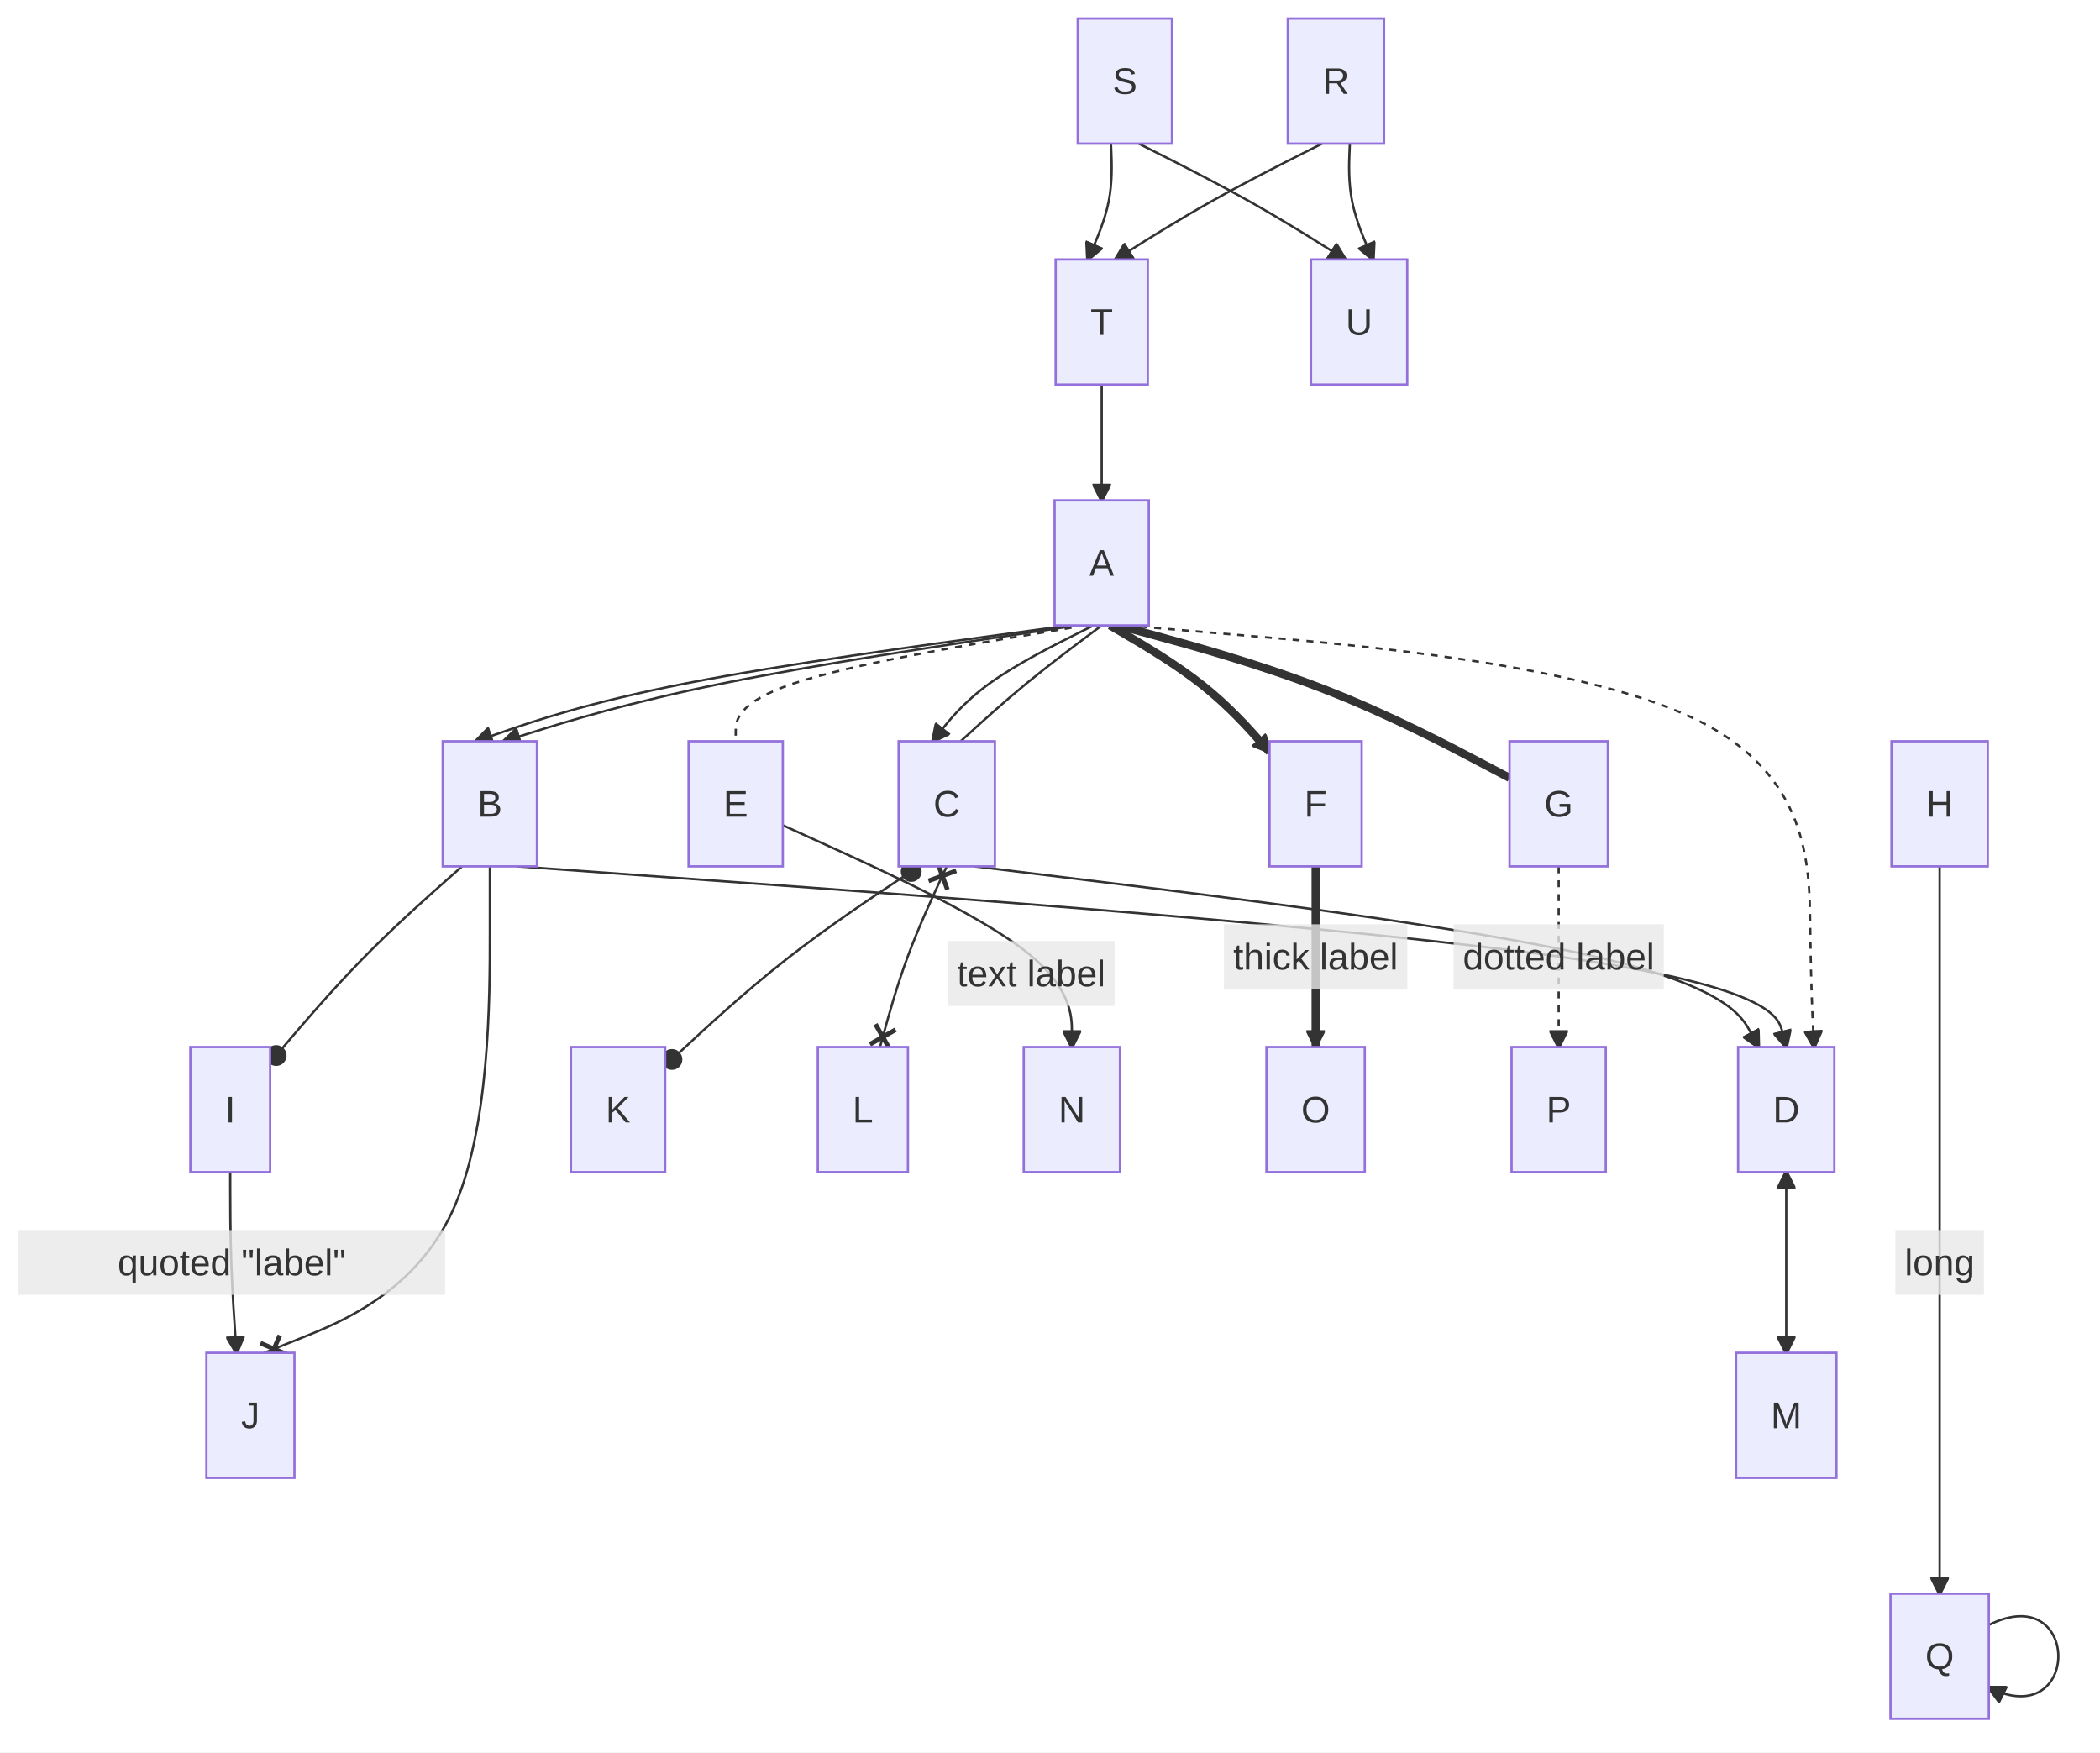
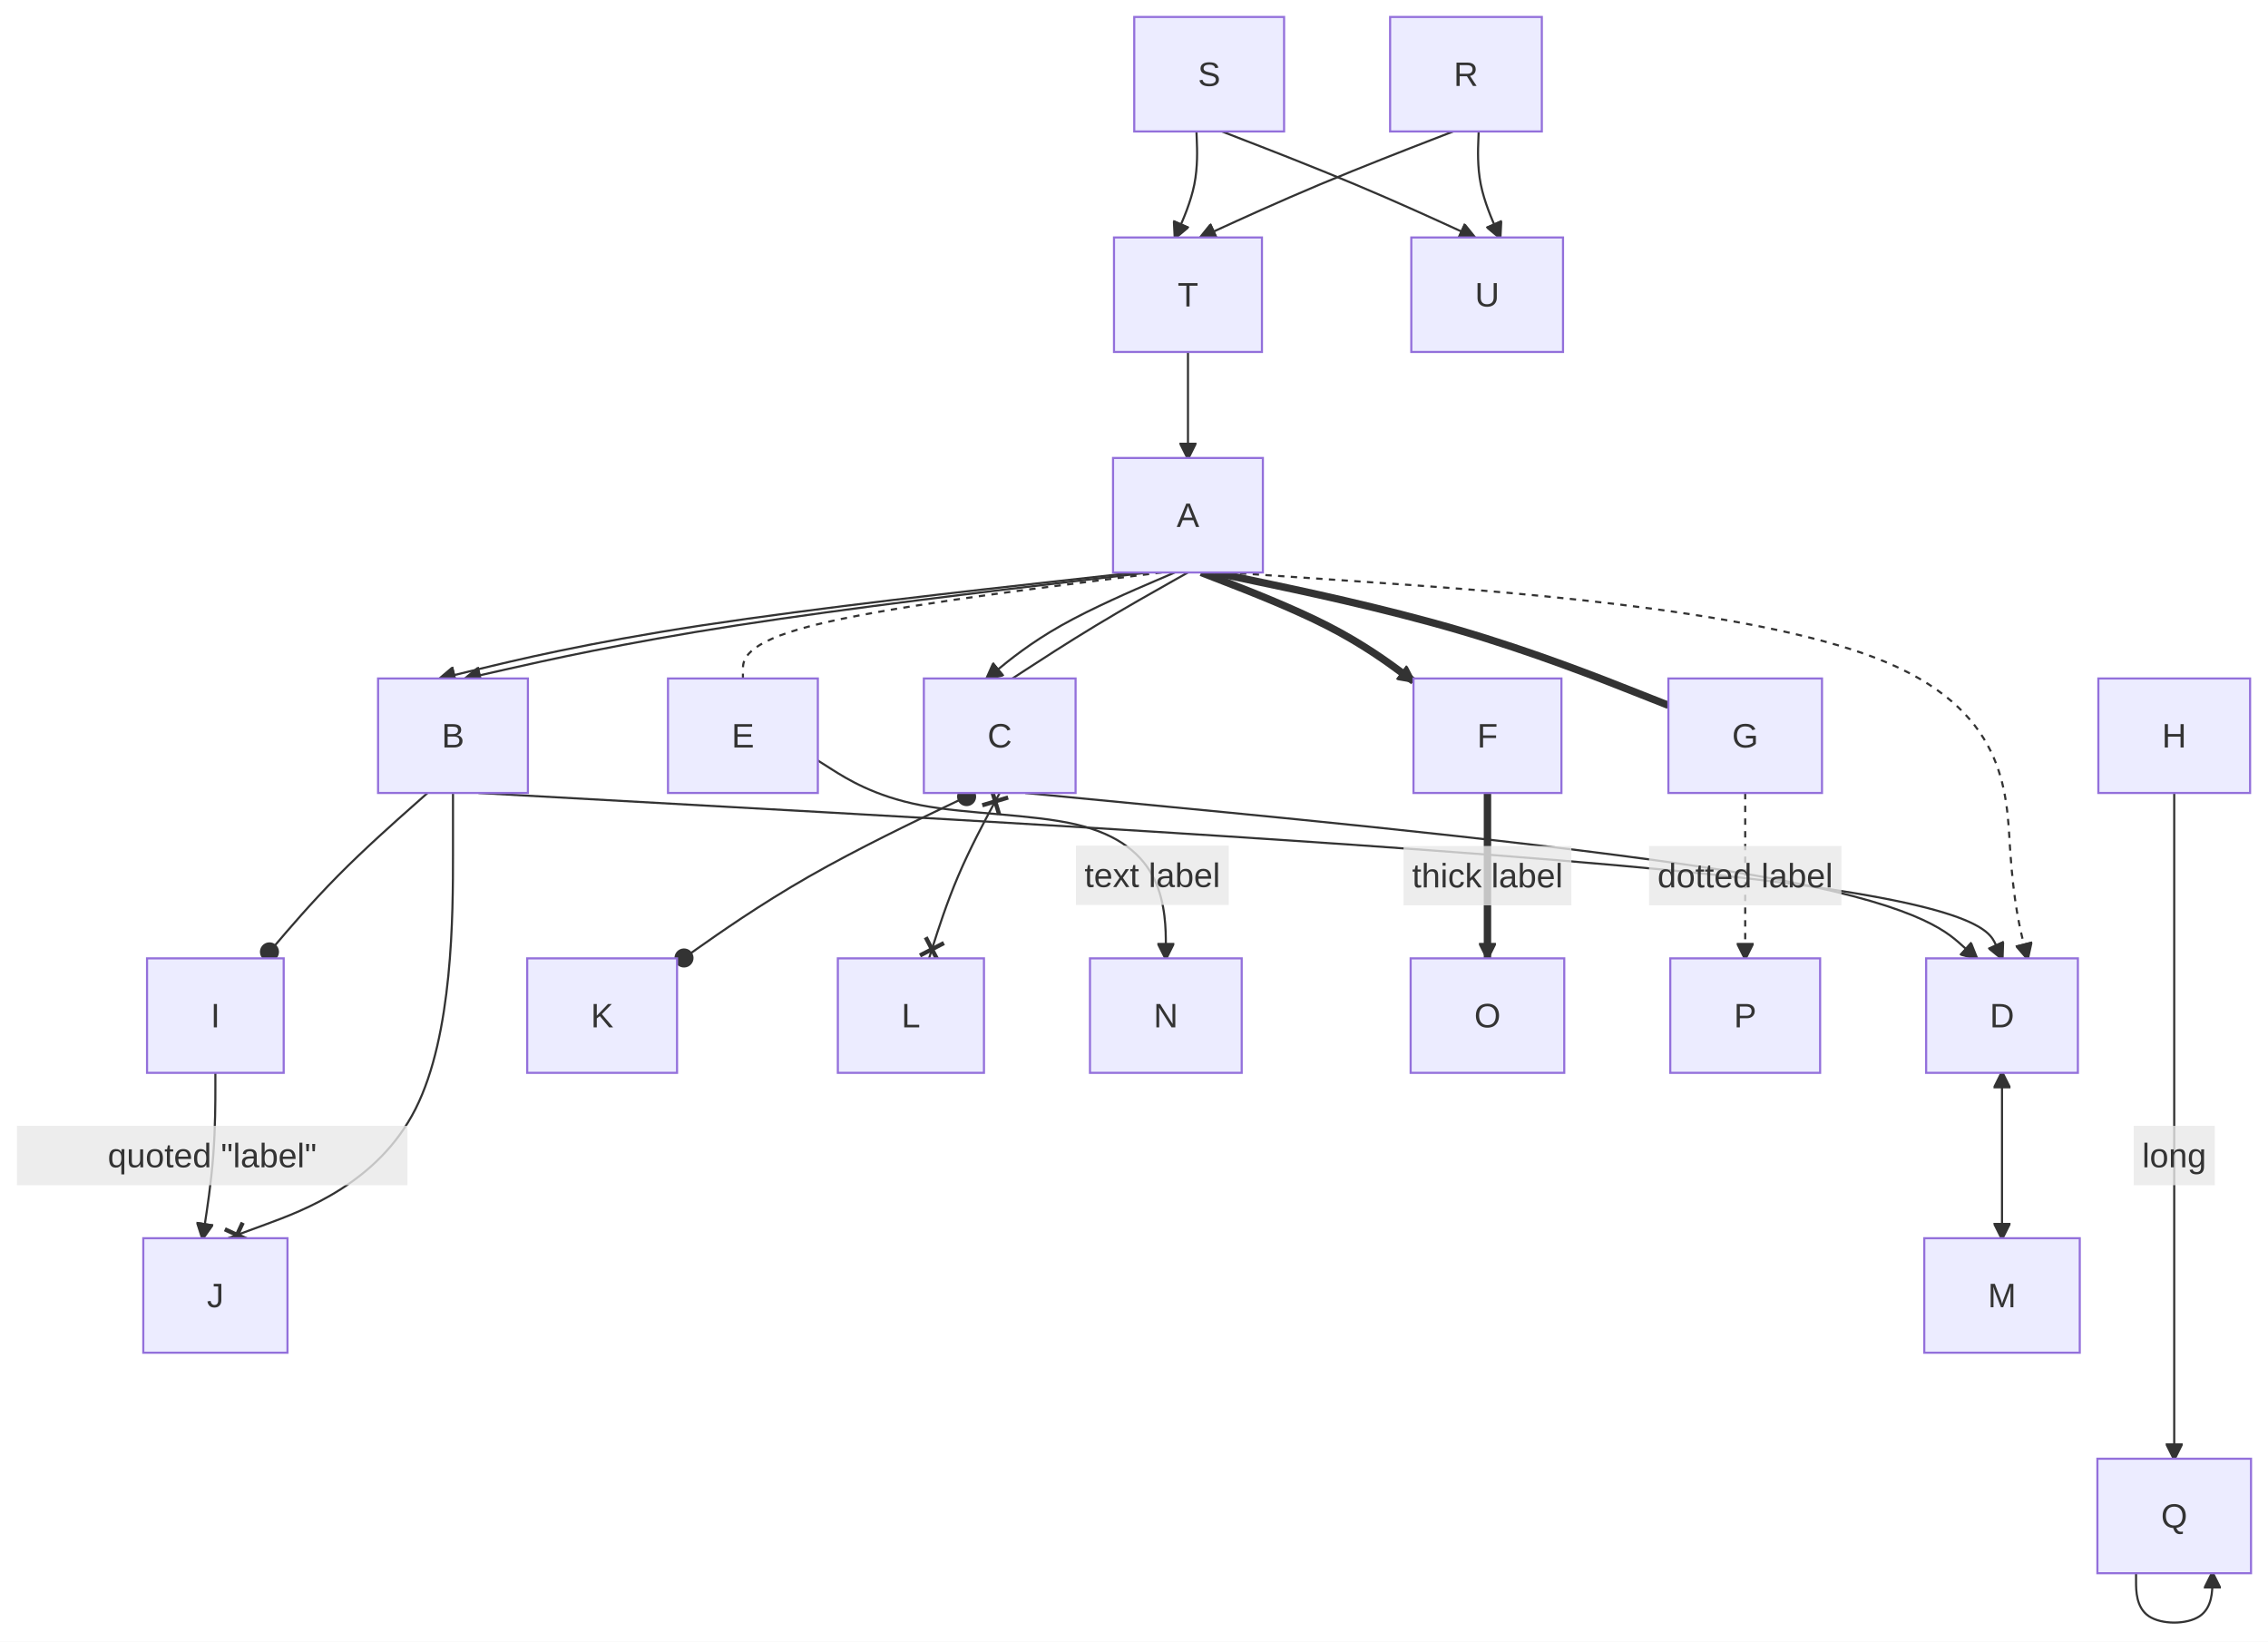
- <svg xmlns="http://www.w3.org/2000/svg" id="mermaid" class="flowchart" width="906.51" height="756.5" viewBox="-108.1 -8 906.51 756.5" role="graphics-document document" aria-roledescription="flowchart-v2">
+ <svg xmlns="http://www.w3.org/2000/svg" id="mermaid" class="flowchart" width="1069.67" height="774.3" viewBox="-1012.03 -8 1069.67 774.3" role="graphics-document document" aria-roledescription="flowchart-v2">
  <style>#mermaid{font-family:"trebuchet ms",verdana,arial,sans-serif;font-size:16px;fill:#333;}#mermaid .node rect,#mermaid .node circle,#mermaid .node ellipse,#mermaid .node polygon,#mermaid .node path{fill:#ECECFF;stroke:#9370DB;stroke-width:1px;}#mermaid .flowchart-link{stroke:#333333;fill:none;stroke-width:1px;}#mermaid .thick{stroke-width:3.5px;}#mermaid .dotted{stroke-dasharray:3;}#mermaid .edgeLabel rect{fill:rgba(232,232,232,0.8);stroke:none;}#mermaid .cluster rect{fill:#ffffde;stroke:#aaaa33;stroke-width:1px;}#mermaid .marker{fill:#333333;stroke:#333333;}#mermaid text{fill:#333;text-anchor:middle;dominant-baseline:central;}#mermaid .title{font-size:18px;}</style>
  <defs>
    <marker id="mm-arrow-end" class="marker" viewBox="0 0 10 10" refX="9" refY="5" markerUnits="userSpaceOnUse" markerWidth="8" markerHeight="8" orient="auto">
      <path d="M 0 0 L 10 5 L 0 10 z" class="marker" />
    </marker>
    <marker id="mm-arrow-start" class="marker" viewBox="0 0 10 10" refX="1" refY="5" markerUnits="userSpaceOnUse" markerWidth="8" markerHeight="8" orient="auto">
      <path d="M 10 0 L 0 5 L 10 10 z" class="marker" />
    </marker>
    <marker id="mm-circle-end" class="marker" viewBox="0 0 10 10" refX="9" refY="5" markerUnits="userSpaceOnUse" markerWidth="10" markerHeight="10" orient="auto">
      <circle cx="5" cy="5" r="4" class="marker" />
    </marker>
    <marker id="mm-circle-start" class="marker" viewBox="0 0 10 10" refX="1" refY="5" markerUnits="userSpaceOnUse" markerWidth="10" markerHeight="10" orient="auto">
      <circle cx="5" cy="5" r="4" class="marker" />
    </marker>
    <marker id="mm-cross-end" class="marker" viewBox="0 0 11 11" refX="10" refY="5.5" markerUnits="userSpaceOnUse" markerWidth="11" markerHeight="11" orient="auto">
      <path d="M 1 1 L 10 10 M 10 1 L 1 10" class="marker" style="stroke-width:2px" />
    </marker>
    <marker id="mm-cross-start" class="marker" viewBox="0 0 11 11" refX="1" refY="5.5" markerUnits="userSpaceOnUse" markerWidth="11" markerHeight="11" orient="auto">
      <path d="M 1 1 L 10 10 M 10 1 L 1 10" class="marker" style="stroke-width:2px" />
    </marker>
  </defs>
-   <rect x="-108.1" y="-8" width="906.51" height="756.5" fill="white" />
+   <rect x="-1012.03" y="-8" width="1069.67" height="774.3" fill="white" />
  <g class="root">
    <g class="clusters" />
    <g class="edgePaths">
-       <path id="L_A_B_0" class="flowchart-link" d="M356.8,262L328.91,266.17C301.03,270.33 245.25,278.67 204.01,287C162.77,295.33 136.06,303.67 122.71,307.83L109.36,312" marker-end="url(#mm-arrow-end)" />
-       <path id="L_A_C_1" class="flowchart-link" d="M367.48,262L361.9,266.17C356.33,270.33 345.18,278.67 335.03,287C324.89,295.33 315.74,303.67 311.17,307.83L306.59,312" />
-       <path id="L_A_D_2" class="flowchart-link dotted" d="M378.15,262L427.29,266.17C476.43,270.33 574.7,278.67 623.84,302.5C672.97,326.33 672.97,365.67 673.31,391.83C673.64,418 674.31,431 674.64,437.5L674.97,444" marker-end="url(#mm-arrow-end)" />
-       <path id="L_A_E_3" class="flowchart-link dotted" d="M360.36,262L335.21,266.17C310.07,270.33 259.77,278.67 234.63,287C209.48,295.33 209.48,303.67 209.48,307.83L209.48,312" />
-       <path id="L_A_F_4" class="flowchart-link thick" d="M371.03,262L378.14,266.17C385.24,270.33 399.44,278.67 410.92,287.77C422.4,296.87 431.16,306.73 435.54,311.67L439.92,316.6" marker-end="url(#mm-arrow-end)" />
-       <path id="L_A_G_5" class="flowchart-link thick" d="M374.59,262L389.85,266.17C405.1,270.33 435.6,278.67 463.75,289.64C491.91,300.6 517.71,314.21 530.61,321.01L543.51,327.81" />
-       <path id="L_B_I_7" class="flowchart-link" d="M91.36,366L84.02,372.5C76.68,379 62,392 48.19,406.12C34.39,420.24 21.45,435.47 14.98,443.09L8.52,450.71" marker-end="url(#mm-circle-end)" />
-       <path id="L_B_J_8" class="flowchart-link" d="M103.36,366L103.36,394.5C103.36,423 103.36,480 87.13,515C70.9,550 38.45,563 22.23,569.5L6,576" marker-end="url(#mm-cross-end)" />
-       <path id="L_C_K_9" class="flowchart-link" d="M288.59,366L278.77,372.5C268.94,379 249.29,392 231.03,406.35C212.77,420.69 195.9,436.39 187.46,444.24L179.03,452.08" marker-start="url(#mm-circle-start)" marker-end="url(#mm-circle-end)" />
-       <path id="L_C_L_10" class="flowchart-link" d="M300.59,366L297.57,372.5C294.56,379 288.52,392 283.72,405C278.92,418 275.35,431 273.57,437.5L271.78,444" marker-start="url(#mm-cross-start)" marker-end="url(#mm-cross-end)" />
-       <path id="L_D_M_11" class="flowchart-link" d="M662.97,498L662.97,576" marker-start="url(#mm-arrow-start)" marker-end="url(#mm-arrow-end)" />
-       <path id="L_E_N_12" class="flowchart-link" d="M229.82,348.25L250.61,357.71C271.41,367.17 313.01,386.08 333.8,402.04C354.6,418 354.6,431 354.6,437.5L354.6,444" marker-end="url(#mm-arrow-end)" />
-       <path id="L_F_O_13" class="flowchart-link thick" d="M459.81,366L459.81,444" marker-end="url(#mm-arrow-end)" />
-       <path id="L_G_P_14" class="flowchart-link dotted" d="M564.74,366L564.74,444" marker-end="url(#mm-arrow-end)" />
-       <path id="L_H_Q_15" class="flowchart-link" d="M729.19,366L729.19,680" marker-end="url(#mm-arrow-end)" />
-       <path id="L_I_J_16" class="flowchart-link" d="M-8.71,498L-8.71,504.5C-8.71,511 -8.71,524 -8.26,537C-7.81,550 -6.9,563 -6.45,569.5L-6,576" marker-end="url(#mm-arrow-end)" />
-       <path id="L_A_B_17" class="flowchart-link" d="M353.24,262L322.61,266.17C291.99,270.33 230.73,278.67 188.09,287C145.44,295.33 121.4,303.67 109.38,307.83L97.36,312" marker-end="url(#mm-arrow-end)" />
-       <path id="L_A_C_18" class="flowchart-link" d="M363.92,262L355.6,266.17C347.29,270.33 330.66,278.67 319.11,287C307.55,295.33 301.07,303.67 297.83,307.83L294.59,312" marker-end="url(#mm-arrow-end)" />
-       <path id="L_B_D_19" class="flowchart-link" d="M115.36,366L204.96,372.5C294.56,379 473.77,392 565.04,405C656.31,418 659.64,431 661.31,437.5L662.97,444" marker-end="url(#mm-arrow-end)" />
-       <path id="L_C_D_20" class="flowchart-link" d="M312.59,366L365.51,372.5C418.43,379 524.26,392 580.66,405C637.05,418 644.01,431 647.49,437.5L650.97,444" marker-end="url(#mm-arrow-end)" />
-       <path id="L_R_T_21" class="flowchart-link" d="M462.59,54L454.33,58.17C446.07,62.33 429.55,70.67 414.7,79C399.85,87.33 386.66,95.67 380.07,99.83L373.48,104" marker-end="url(#mm-arrow-end)" />
-       <path id="L_R_U_22" class="flowchart-link" d="M474.59,54L474.42,58.17C474.25,62.33 473.92,70.67 475.59,79C477.25,87.33 480.92,95.67 482.75,99.83L484.59,104" marker-end="url(#mm-arrow-end)" />
-       <path id="L_S_T_23" class="flowchart-link" d="M371.48,54L371.64,58.17C371.81,62.33 372.14,70.67 370.48,79C368.81,87.33 365.14,95.67 363.31,99.83L361.48,104" marker-end="url(#mm-arrow-end)" />
-       <path id="L_S_U_24" class="flowchart-link" d="M383.48,54L391.74,58.17C399.99,62.33 416.51,70.67 431.37,79C446.22,87.33 459.4,95.67 466,99.83L472.59,104" marker-end="url(#mm-arrow-end)" />
-       <path id="L_Q_Q_25" class="flowchart-link" d="M750.42,693.5C790.42,673.5 790.42,740.5 750.42,720.5" marker-end="url(#mm-arrow-end)" />
-       <path id="L_T_A_26" class="flowchart-link" d="M367.48,158L367.48,208" marker-end="url(#mm-arrow-end)" />
+       <path id="L_A_B_0" class="flowchart-link" d="M-470.29,262L-505.52,266.17C-540.74,270.33 -611.19,278.67 -664.87,287C-718.55,295.33 -755.46,303.67 -773.92,307.83L-792.38,312" marker-end="url(#mm-arrow-end)" />
+       <path id="L_A_C_1" class="flowchart-link" d="M-451.74,262L-459.14,266.17C-466.54,270.33 -481.34,278.67 -495.13,287C-508.93,295.33 -521.73,303.67 -528.13,307.83L-534.53,312" />
+       <path id="L_A_D_2" class="flowchart-link dotted" d="M-433.19,262L-371.94,266.17C-310.69,270.33 -188.19,278.67 -126.93,302.5C-65.68,326.33 -65.68,365.67 -64.04,391.83C-62.39,418 -59.1,431 -57.45,437.5L-55.81,444" marker-end="url(#mm-arrow-end)" />
+       <path id="L_A_E_3" class="flowchart-link dotted" d="M-464.11,262L-497.03,266.17C-529.95,270.33 -595.8,278.67 -628.72,287C-661.64,295.33 -661.64,303.67 -661.64,307.83L-661.64,312" />
+       <path id="L_A_F_4" class="flowchart-link thick" d="M-445.56,262L-434.82,266.17C-424.08,270.33 -402.6,278.67 -385.9,287.22C-369.2,295.77 -357.29,304.54 -351.33,308.93L-345.38,313.31" marker-end="url(#mm-arrow-end)" />
+       <path id="L_A_G_5" class="flowchart-link thick" d="M-439.37,262L-419.53,266.17C-399.69,270.33 -360.01,278.67 -324.31,289.11C-288.61,299.55 -256.88,312.11 -241.02,318.39L-225.15,324.66" />
+       <path id="L_B_I_7" class="flowchart-link" d="M-810.38,366L-817.71,372.5C-825.05,379 -839.73,392 -852.59,405C-865.45,418 -876.49,431 -882.01,437.5L-887.53,444" marker-end="url(#mm-circle-end)" />
+       <path id="L_B_J_8" class="flowchart-link" d="M-798.38,366L-798.38,394.5C-798.38,423 -798.38,480 -816.05,515C-833.73,550 -869.09,563 -886.77,569.5L-904.45,576" marker-end="url(#mm-cross-end)" />
+       <path id="L_C_K_9" class="flowchart-link" d="M-552.53,366L-566.15,372.5C-579.78,379 -607.03,392 -630.39,405.35C-653.76,418.71 -673.23,432.42 -682.97,439.27L-692.7,446.13" marker-start="url(#mm-circle-start)" marker-end="url(#mm-circle-end)" />
+       <path id="L_C_L_10" class="flowchart-link" d="M-540.53,366L-544.02,372.5C-547.51,379 -554.49,392 -560.04,405C-565.6,418 -569.72,431 -571.79,437.5L-573.85,444" marker-start="url(#mm-cross-start)" marker-end="url(#mm-cross-end)" />
+       <path id="L_D_M_11" class="flowchart-link" d="M-67.81,498L-67.81,576" marker-start="url(#mm-arrow-start)" marker-end="url(#mm-arrow-end)" />
+       <path id="L_E_N_12" class="flowchart-link" d="M-626.31,350.69L-619.64,354.91C-612.98,359.13 -599.64,367.56 -577.71,371.78C-555.79,376 -525.27,376 -504.58,380.83C-483.89,385.67 -473.04,395.33 -467.61,406.67C-462.18,418 -462.18,431 -462.18,437.5L-462.18,444" marker-end="url(#mm-arrow-end)" />
+       <path id="L_F_O_13" class="flowchart-link thick" d="M-310.49,366L-310.49,444" marker-end="url(#mm-arrow-end)" />
+       <path id="L_G_P_14" class="flowchart-link dotted" d="M-188.93,366L-188.93,444" marker-end="url(#mm-arrow-end)" />
+       <path id="L_H_Q_15" class="flowchart-link" d="M13.41,366L13.41,680" marker-end="url(#mm-arrow-end)" />
+       <path id="L_I_J_16" class="flowchart-link" d="M-910.45,498L-910.45,504.5C-910.45,511 -910.45,524 -911.45,537C-912.45,550 -914.45,563 -915.45,569.5L-916.45,576" marker-end="url(#mm-arrow-end)" />
+       <path id="L_A_B_17" class="flowchart-link" d="M-476.48,262L-514.01,266.17C-551.53,270.33 -626.59,278.67 -681.24,287C-735.89,295.33 -770.13,303.67 -787.25,307.83L-804.38,312" marker-end="url(#mm-arrow-end)" />
+       <path id="L_A_C_18" class="flowchart-link" d="M-457.93,262L-467.63,266.17C-477.33,270.33 -496.73,278.67 -511.5,287C-526.27,295.33 -536.4,303.67 -541.46,307.83L-546.53,312" marker-end="url(#mm-arrow-end)" />
+       <path id="L_B_D_19" class="flowchart-link" d="M-786.38,366L-669.59,372.5C-552.81,379 -319.25,392 -199.49,405C-79.73,418 -73.77,431 -70.79,437.5L-67.81,444" marker-end="url(#mm-arrow-end)" />
+       <path id="L_C_D_20" class="flowchart-link" d="M-528.53,366L-461.03,372.5C-393.54,379 -258.55,392 -183.76,405C-108.98,418 -94.39,431 -87.1,437.5L-79.81,444" marker-end="url(#mm-arrow-end)" />
+       <path id="L_R_T_21" class="flowchart-link" d="M-326.63,54L-337.38,58.17C-348.14,62.33 -369.66,70.67 -389.52,79C-409.37,87.33 -427.56,95.67 -436.65,99.83L-445.74,104" marker-end="url(#mm-arrow-end)" />
+       <path id="L_R_U_22" class="flowchart-link" d="M-314.63,54L-314.79,58.17C-314.96,62.33 -315.29,70.67 -313.63,79C-311.96,87.33 -308.29,95.67 -306.46,99.83L-304.63,104" marker-end="url(#mm-arrow-end)" />
+       <path id="L_S_T_23" class="flowchart-link" d="M-447.74,54L-447.58,58.17C-447.41,62.33 -447.08,70.67 -448.74,79C-450.41,87.33 -454.08,95.67 -455.91,99.83L-457.74,104" marker-end="url(#mm-arrow-end)" />
+       <path id="L_S_U_24" class="flowchart-link" d="M-435.74,54L-424.98,58.17C-414.22,62.33 -392.7,70.67 -372.85,79C-353,87.33 -334.81,95.67 -325.72,99.83L-316.63,104" marker-end="url(#mm-arrow-end)" />
+       <path id="L_Q_Q_25" class="flowchart-link" d="M-4.59,734L-4.59,738.05C-4.59,742.1 -4.59,750.2 1.41,754.25C7.41,758.3 19.41,758.3 25.41,754.25C31.41,750.2 31.41,742.1 31.41,738.05L31.41,734" marker-end="url(#mm-arrow-end)" />
+       <path id="L_T_A_26" class="flowchart-link" d="M-451.74,158L-451.74,208" marker-end="url(#mm-arrow-end)" />
    </g>
    <g class="edgeLabels">
      <g class="edgeLabel">
-         <rect class="background" x="301.04" y="398.25" width="72.03" height="28" />
-         <text x="337.05" y="412.25">text label</text>
+         <rect class="background" x="-504.57" y="390.82" width="72.05" height="28" />
+         <text x="-468.54" y="404.82">text label</text>
      </g>
      <g class="edgeLabel">
-         <rect class="background" x="420.24" y="391" width="79.14" height="28" />
-         <text x="459.81" y="405">thick label</text>
+         <rect class="background" x="-350.07" y="391" width="79.16" height="28" />
+         <text x="-310.49" y="405">thick label</text>
      </g>
      <g class="edgeLabel">
-         <rect class="background" x="519.38" y="391" width="90.72" height="28" />
-         <text x="564.74" y="405">dotted label</text>
+         <rect class="background" x="-234.29" y="391" width="90.73" height="28" />
+         <text x="-188.93" y="405">dotted label</text>
      </g>
      <g class="edgeLabel">
-         <rect class="background" x="710.07" y="523" width="38.24" height="28" />
-         <text x="729.19" y="537">long</text>
+         <rect class="background" x="-5.71" y="523" width="38.25" height="28" />
+         <text x="13.41" y="537">long</text>
      </g>
      <g class="edgeLabel">
-         <rect class="background" x="-100.1" y="523" width="184.13" height="28" />
-         <text x="-8.03" y="537">quoted "label"</text>
+         <rect class="background" x="-1004.03" y="523" width="184.16" height="28" />
+         <text x="-911.95" y="537">quoted "label"</text>
      </g>
    </g>
    <g class="nodes">
-       <g class="node default" id="flowchart-A-0" transform="translate(367.48,235)">
-         <rect x="-20.34" y="-27" width="40.67" height="54" />
+       <g class="node default" id="flowchart-A-0" transform="translate(-451.74,235)">
+         <rect x="-35.34" y="-27" width="70.67" height="54" />
        <text class="nodeLabel" x="0" y="0">A</text>
      </g>
-       <g class="node default" id="flowchart-B-1" transform="translate(103.36,339)">
-         <rect x="-20.34" y="-27" width="40.67" height="54" />
+       <g class="node default" id="flowchart-B-1" transform="translate(-798.38,339)">
+         <rect x="-35.34" y="-27" width="70.67" height="54" />
        <text class="nodeLabel" x="0" y="0">B</text>
      </g>
-       <g class="node default" id="flowchart-C-2" transform="translate(300.59,339)">
-         <rect x="-20.78" y="-27" width="41.55" height="54" />
+       <g class="node default" id="flowchart-C-2" transform="translate(-540.53,339)">
+         <rect x="-35.78" y="-27" width="71.56" height="54" />
        <text class="nodeLabel" x="0" y="0">C</text>
      </g>
-       <g class="node default" id="flowchart-D-3" transform="translate(662.97,471)">
-         <rect x="-20.78" y="-27" width="41.55" height="54" />
+       <g class="node default" id="flowchart-D-3" transform="translate(-67.81,471)">
+         <rect x="-35.78" y="-27" width="71.56" height="54" />
        <text class="nodeLabel" x="0" y="0">D</text>
      </g>
-       <g class="node default" id="flowchart-E-4" transform="translate(209.48,339)">
-         <rect x="-20.34" y="-27" width="40.67" height="54" />
+       <g class="node default" id="flowchart-E-4" transform="translate(-661.64,339)">
+         <rect x="-35.34" y="-27" width="70.67" height="54" />
        <text class="nodeLabel" x="0" y="0">E</text>
      </g>
-       <g class="node default" id="flowchart-F-5" transform="translate(459.81,339)">
-         <rect x="-19.89" y="-27" width="39.78" height="54" />
+       <g class="node default" id="flowchart-F-5" transform="translate(-310.49,339)">
+         <rect x="-34.89" y="-27" width="69.78" height="54" />
        <text class="nodeLabel" x="0" y="0">F</text>
      </g>
-       <g class="node default" id="flowchart-G-6" transform="translate(564.74,339)">
-         <rect x="-21.22" y="-27" width="42.45" height="54" />
+       <g class="node default" id="flowchart-G-6" transform="translate(-188.93,339)">
+         <rect x="-36.23" y="-27" width="72.45" height="54" />
        <text class="nodeLabel" x="0" y="0">G</text>
      </g>
-       <g class="node default" id="flowchart-H-7" transform="translate(729.19,339)">
-         <rect x="-20.78" y="-27" width="41.55" height="54" />
+       <g class="node default" id="flowchart-H-7" transform="translate(13.41,339)">
+         <rect x="-35.78" y="-27" width="71.56" height="54" />
        <text class="nodeLabel" x="0" y="0">H</text>
      </g>
-       <g class="node default" id="flowchart-I-8" transform="translate(-8.71,471)">
-         <rect x="-17.22" y="-27" width="34.45" height="54" />
+       <g class="node default" id="flowchart-I-8" transform="translate(-910.45,471)">
+         <rect x="-32.23" y="-27" width="64.45" height="54" />
        <text class="nodeLabel" x="0" y="0">I</text>
      </g>
-       <g class="node default" id="flowchart-J-9" transform="translate(0,603)">
-         <rect x="-19" y="-27" width="38" height="54" />
+       <g class="node default" id="flowchart-J-9" transform="translate(-910.45,603)">
+         <rect x="-34" y="-27" width="68" height="54" />
        <text class="nodeLabel" x="0" y="0">J</text>
      </g>
-       <g class="node default" id="flowchart-K-10" transform="translate(158.69,471)">
-         <rect x="-20.34" y="-27" width="40.67" height="54" />
+       <g class="node default" id="flowchart-K-10" transform="translate(-728.04,471)">
+         <rect x="-35.34" y="-27" width="70.67" height="54" />
        <text class="nodeLabel" x="0" y="0">K</text>
      </g>
-       <g class="node default" id="flowchart-L-11" transform="translate(264.38,471)">
-         <rect x="-19.45" y="-27" width="38.9" height="54" />
+       <g class="node default" id="flowchart-L-11" transform="translate(-582.42,471)">
+         <rect x="-34.45" y="-27" width="68.91" height="54" />
        <text class="nodeLabel" x="0" y="0">L</text>
      </g>
-       <g class="node default" id="flowchart-M-12" transform="translate(662.97,603)">
-         <rect x="-21.66" y="-27" width="43.33" height="54" />
+       <g class="node default" id="flowchart-M-12" transform="translate(-67.81,603)">
+         <rect x="-36.66" y="-27" width="73.33" height="54" />
        <text class="nodeLabel" x="0" y="0">M</text>
      </g>
-       <g class="node default" id="flowchart-N-13" transform="translate(354.6,471)">
-         <rect x="-20.78" y="-27" width="41.55" height="54" />
+       <g class="node default" id="flowchart-N-13" transform="translate(-462.18,471)">
+         <rect x="-35.78" y="-27" width="71.56" height="54" />
        <text class="nodeLabel" x="0" y="0">N</text>
      </g>
-       <g class="node default" id="flowchart-O-14" transform="translate(459.81,471)">
-         <rect x="-21.22" y="-27" width="42.45" height="54" />
+       <g class="node default" id="flowchart-O-14" transform="translate(-310.49,471)">
+         <rect x="-36.23" y="-27" width="72.45" height="54" />
        <text class="nodeLabel" x="0" y="0">O</text>
      </g>
-       <g class="node default" id="flowchart-P-15" transform="translate(564.74,471)">
-         <rect x="-20.34" y="-27" width="40.67" height="54" />
+       <g class="node default" id="flowchart-P-15" transform="translate(-188.93,471)">
+         <rect x="-35.34" y="-27" width="70.67" height="54" />
        <text class="nodeLabel" x="0" y="0">P</text>
      </g>
-       <g class="node default" id="flowchart-Q-16" transform="translate(729.19,707)">
-         <rect x="-21.22" y="-27" width="42.45" height="54" />
+       <g class="node default" id="flowchart-Q-16" transform="translate(13.41,707)">
+         <rect x="-36.23" y="-27" width="72.45" height="54" />
        <text class="nodeLabel" x="0" y="0">Q</text>
      </g>
-       <g class="node default" id="flowchart-R-17" transform="translate(468.59,27)">
-         <rect x="-20.78" y="-27" width="41.55" height="54" />
+       <g class="node default" id="flowchart-R-17" transform="translate(-320.63,27)">
+         <rect x="-35.78" y="-27" width="71.56" height="54" />
        <text class="nodeLabel" x="0" y="0">R</text>
      </g>
-       <g class="node default" id="flowchart-S-18" transform="translate(377.48,27)">
-         <rect x="-20.34" y="-27" width="40.67" height="54" />
+       <g class="node default" id="flowchart-S-18" transform="translate(-441.74,27)">
+         <rect x="-35.34" y="-27" width="70.67" height="54" />
        <text class="nodeLabel" x="0" y="0">S</text>
      </g>
-       <g class="node default" id="flowchart-T-19" transform="translate(367.48,131)">
-         <rect x="-19.89" y="-27" width="39.78" height="54" />
+       <g class="node default" id="flowchart-T-19" transform="translate(-451.74,131)">
+         <rect x="-34.89" y="-27" width="69.78" height="54" />
        <text class="nodeLabel" x="0" y="0">T</text>
      </g>
-       <g class="node default" id="flowchart-U-20" transform="translate(478.59,131)">
-         <rect x="-20.78" y="-27" width="41.55" height="54" />
+       <g class="node default" id="flowchart-U-20" transform="translate(-310.63,131)">
+         <rect x="-35.78" y="-27" width="71.56" height="54" />
        <text class="nodeLabel" x="0" y="0">U</text>
      </g>
    </g>
  </g>
</svg>
